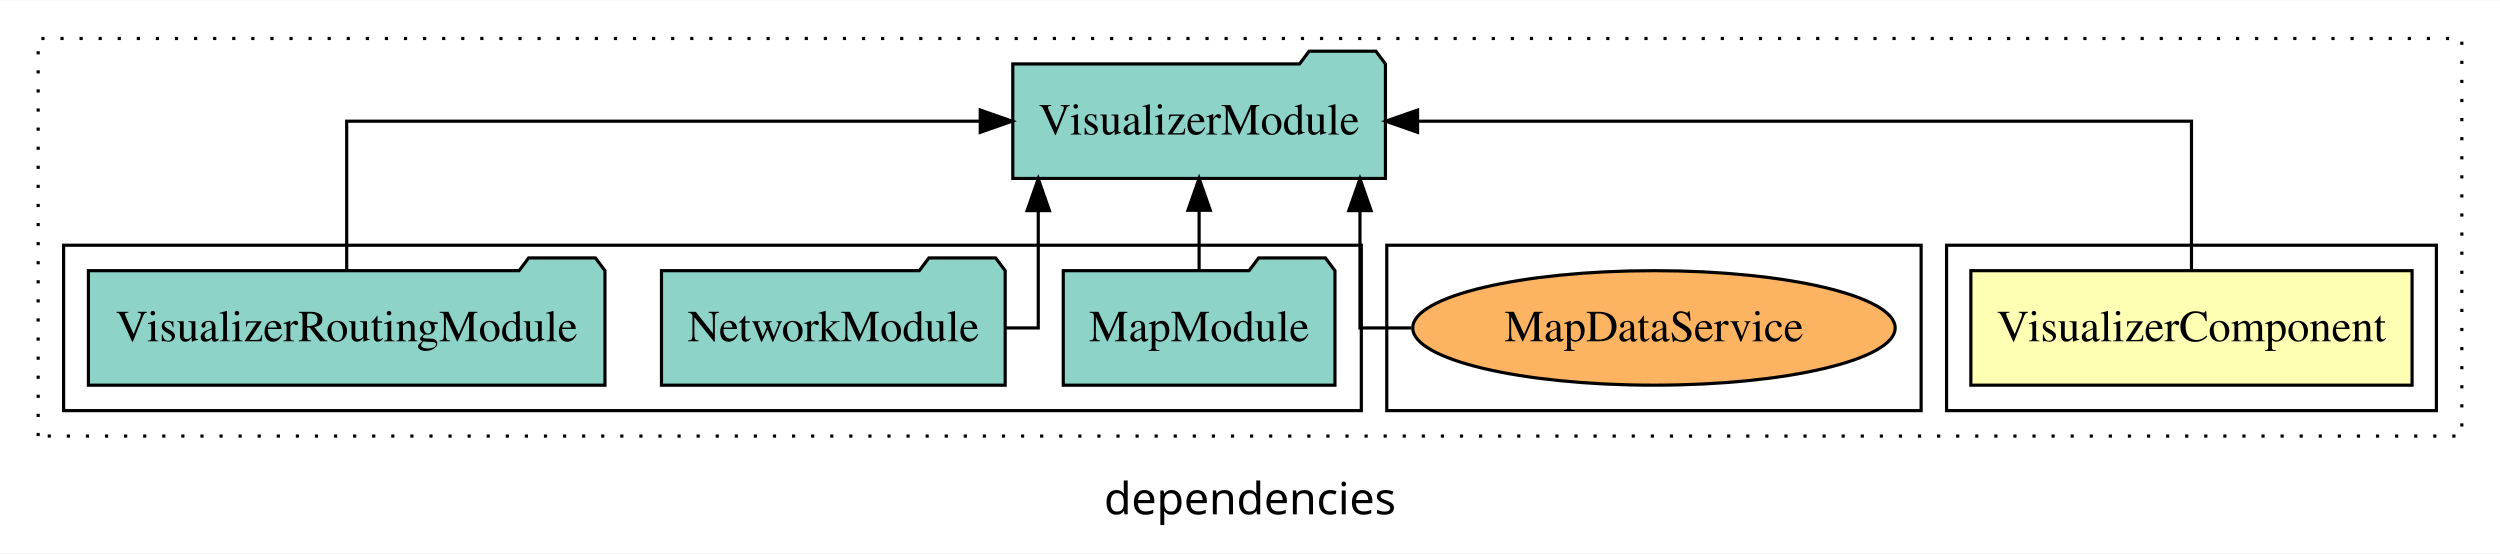
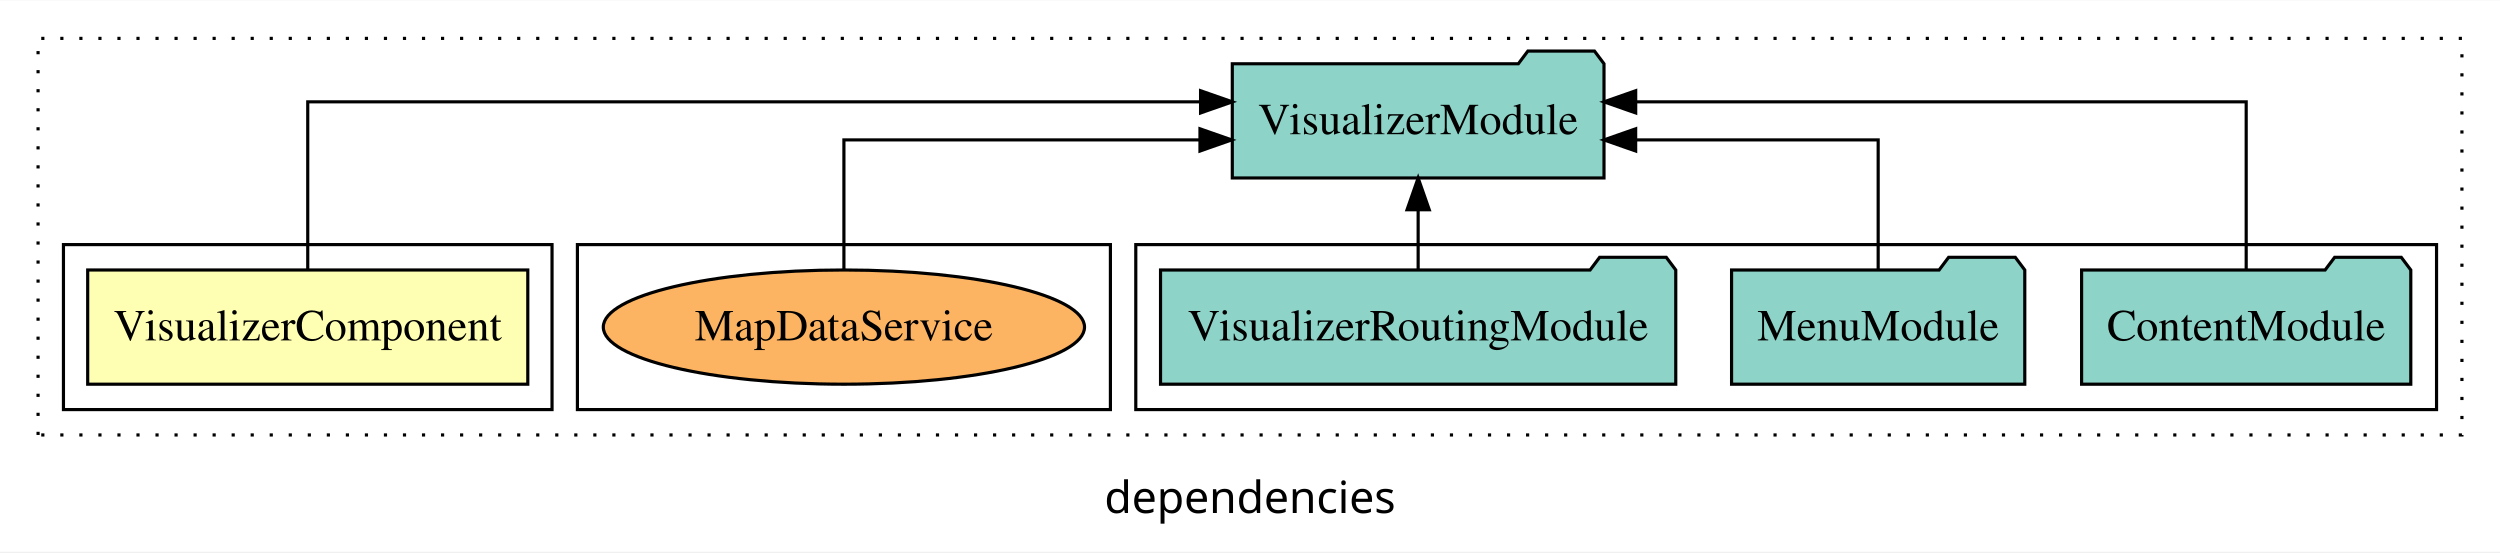
- <svg xmlns="http://www.w3.org/2000/svg" width="786pt" height="174pt" viewBox="0.00 0.00 786.00 173.80">
+ <svg xmlns="http://www.w3.org/2000/svg" width="788pt" height="174pt" viewBox="0.00 0.00 788.00 173.80">
  <g id="graph0" class="graph" transform="scale(1 1) rotate(0) translate(4 169.8)">
-     <polygon fill="white" stroke="transparent" points="-4,4 -4,-169.8 782,-169.8 782,4 -4,4" />
-     <text text-anchor="middle" x="389" y="-8.2" font-family="sans-serif" font-size="14.00">dependencies</text>
+     <polygon fill="white" stroke="transparent" points="-4,4 -4,-169.8 784,-169.8 784,4 -4,4" />
+     <text text-anchor="middle" x="390" y="-8.2" font-family="sans-serif" font-size="14.00">dependencies</text>
    <g id="clust1" class="cluster">
-       <polygon fill="none" stroke="black" stroke-dasharray="1,5" points="8,-32.8 8,-157.8 770,-157.8 770,-32.8 8,-32.8" />
+       <polygon fill="none" stroke="black" stroke-dasharray="1,5" points="8,-32.8 8,-157.8 772,-157.8 772,-32.8 8,-32.8" />
+     </g>
+     <g id="clust4" class="cluster">
+       <polygon fill="none" stroke="black" points="354,-40.8 354,-92.8 764,-92.8 764,-40.8 354,-40.8" />
+     </g>
+     <g id="clust7" class="cluster">
+       <polygon fill="none" stroke="black" points="178,-40.8 178,-92.8 346,-92.8 346,-40.8 178,-40.8" />
    </g>
    <g id="clust2" class="cluster">
-       <polygon fill="none" stroke="black" points="608,-40.8 608,-92.8 762,-92.8 762,-40.8 608,-40.8" />
-     </g>
-     <g id="clust7" class="cluster">
-       <polygon fill="none" stroke="black" points="432,-40.8 432,-92.8 600,-92.8 600,-40.8 432,-40.8" />
-     </g>
-     <g id="clust4" class="cluster">
-       <polygon fill="none" stroke="black" points="16,-40.8 16,-92.8 424,-92.8 424,-40.8 16,-40.8" />
+       <polygon fill="none" stroke="black" points="16,-40.8 16,-92.8 170,-92.8 170,-40.8 16,-40.8" />
    </g>
    <g id="node1" class="node">
-       <polygon fill="#ffffb3" stroke="black" points="754.36,-84.8 615.64,-84.8 615.64,-48.8 754.36,-48.8 754.36,-84.8" />
-       <text text-anchor="middle" x="685" y="-62.6" font-family="Times,serif" font-size="14.00">VisualizerComponent</text>
+       <polygon fill="#ffffb3" stroke="black" points="162.36,-84.8 23.64,-84.8 23.64,-48.8 162.36,-48.8 162.36,-84.8" />
+       <text text-anchor="middle" x="93" y="-62.6" font-family="Times,serif" font-size="14.00">VisualizerComponent</text>
    </g>
    <g id="node2" class="node">
-       <polygon fill="#8dd3c7" stroke="black" points="431.58,-149.8 428.58,-153.8 407.58,-153.8 404.58,-149.8 314.42,-149.8 314.42,-113.8 431.58,-113.8 431.58,-149.8" />
-       <text text-anchor="middle" x="373" y="-127.6" font-family="Times,serif" font-size="14.00">VisualizerModule</text>
+       <polygon fill="#8dd3c7" stroke="black" points="501.58,-149.8 498.58,-153.8 477.58,-153.8 474.58,-149.8 384.42,-149.8 384.42,-113.8 501.58,-113.8 501.58,-149.8" />
+       <text text-anchor="middle" x="443" y="-127.6" font-family="Times,serif" font-size="14.00">VisualizerModule</text>
    </g>
    <g id="edge1" class="edge">
-       <path fill="none" stroke="black" d="M685,-84.91C685,-104.14 685,-131.8 685,-131.8 685,-131.8 441.68,-131.8 441.68,-131.8" />
-       <polygon fill="black" stroke="black" points="441.68,-128.3 431.68,-131.8 441.68,-135.3 441.68,-128.3" />
+       <path fill="none" stroke="black" d="M93,-85.08C93,-106.12 93,-137.8 93,-137.8 93,-137.8 374.42,-137.8 374.42,-137.8" />
+       <polygon fill="black" stroke="black" points="374.42,-141.3 384.42,-137.8 374.42,-134.3 374.42,-141.3" />
    </g>
    <g id="node3" class="node">
-       <polygon fill="#8dd3c7" stroke="black" points="415.71,-84.8 412.71,-88.8 391.71,-88.8 388.71,-84.8 330.29,-84.8 330.29,-48.8 415.71,-48.8 415.71,-84.8" />
-       <text text-anchor="middle" x="373" y="-62.6" font-family="Times,serif" font-size="14.00">MapModule</text>
+       <polygon fill="#8dd3c7" stroke="black" points="755.88,-84.8 752.88,-88.8 731.88,-88.8 728.88,-84.8 652.12,-84.8 652.12,-48.8 755.88,-48.8 755.88,-84.8" />
+       <text text-anchor="middle" x="704" y="-62.6" font-family="Times,serif" font-size="14.00">ContentModule</text>
    </g>
    <g id="edge2" class="edge">
-       <path fill="none" stroke="black" d="M373,-84.91C373,-84.91 373,-103.79 373,-103.79" />
-       <polygon fill="black" stroke="black" points="369.5,-103.79 373,-113.79 376.5,-103.79 369.5,-103.79" />
+       <path fill="none" stroke="black" d="M704,-85.08C704,-106.12 704,-137.8 704,-137.8 704,-137.8 511.57,-137.8 511.57,-137.8" />
+       <polygon fill="black" stroke="black" points="511.57,-134.3 501.57,-137.8 511.57,-141.3 511.57,-134.3" />
    </g>
    <g id="node4" class="node">
-       <polygon fill="#8dd3c7" stroke="black" points="312.03,-84.8 309.03,-88.8 288.03,-88.8 285.03,-84.8 203.97,-84.8 203.97,-48.8 312.03,-48.8 312.03,-84.8" />
-       <text text-anchor="middle" x="258" y="-62.6" font-family="Times,serif" font-size="14.00">NetworkModule</text>
+       <polygon fill="#8dd3c7" stroke="black" points="634.21,-84.8 631.21,-88.8 610.21,-88.8 607.21,-84.8 541.79,-84.8 541.79,-48.8 634.21,-48.8 634.21,-84.8" />
+       <text text-anchor="middle" x="588" y="-62.6" font-family="Times,serif" font-size="14.00">MenuModule</text>
    </g>
    <g id="edge3" class="edge">
-       <path fill="none" stroke="black" d="M312.08,-66.8C318.27,-66.8 322.43,-66.8 322.43,-66.8 322.43,-66.8 322.43,-103.69 322.43,-103.69" />
-       <polygon fill="black" stroke="black" points="318.93,-103.69 322.43,-113.69 325.93,-103.69 318.93,-103.69" />
+       <path fill="none" stroke="black" d="M588,-84.82C588,-102.17 588,-125.8 588,-125.8 588,-125.8 511.56,-125.8 511.56,-125.8" />
+       <polygon fill="black" stroke="black" points="511.56,-122.3 501.56,-125.8 511.56,-129.3 511.56,-122.3" />
    </g>
    <g id="node5" class="node">
-       <polygon fill="#8dd3c7" stroke="black" points="186.2,-84.8 183.2,-88.8 162.2,-88.8 159.2,-84.8 23.8,-84.8 23.8,-48.8 186.2,-48.8 186.2,-84.8" />
-       <text text-anchor="middle" x="105" y="-62.6" font-family="Times,serif" font-size="14.00">VisualizerRoutingModule</text>
+       <polygon fill="#8dd3c7" stroke="black" points="524.2,-84.8 521.2,-88.8 500.2,-88.8 497.2,-84.8 361.8,-84.8 361.8,-48.8 524.2,-48.8 524.2,-84.8" />
+       <text text-anchor="middle" x="443" y="-62.6" font-family="Times,serif" font-size="14.00">VisualizerRoutingModule</text>
    </g>
    <g id="edge4" class="edge">
-       <path fill="none" stroke="black" d="M105,-84.91C105,-104.14 105,-131.8 105,-131.8 105,-131.8 304.19,-131.8 304.19,-131.8" />
-       <polygon fill="black" stroke="black" points="304.19,-135.3 314.19,-131.8 304.19,-128.3 304.19,-135.3" />
+       <path fill="none" stroke="black" d="M443,-84.91C443,-84.91 443,-103.79 443,-103.79" />
+       <polygon fill="black" stroke="black" points="439.5,-103.79 443,-113.79 446.5,-103.79 439.5,-103.79" />
    </g>
    <g id="node6" class="node">
-       <ellipse fill="#fdb462" stroke="black" cx="516" cy="-66.8" rx="75.84" ry="18" />
-       <text text-anchor="middle" x="516" y="-62.6" font-family="Times,serif" font-size="14.00">MapDataService</text>
+       <ellipse fill="#fdb462" stroke="black" cx="262" cy="-66.8" rx="75.84" ry="18" />
+       <text text-anchor="middle" x="262" y="-62.6" font-family="Times,serif" font-size="14.00">MapDataService</text>
    </g>
    <g id="edge5" class="edge">
-       <path fill="none" stroke="black" d="M439.67,-66.8C430.09,-66.8 423.57,-66.8 423.57,-66.8 423.57,-66.8 423.57,-103.69 423.57,-103.69" />
-       <polygon fill="black" stroke="black" points="420.07,-103.69 423.57,-113.69 427.07,-103.69 420.07,-103.69" />
+       <path fill="none" stroke="black" d="M262,-84.82C262,-102.17 262,-125.8 262,-125.8 262,-125.8 374.23,-125.8 374.23,-125.8" />
+       <polygon fill="black" stroke="black" points="374.23,-129.3 384.23,-125.8 374.23,-122.3 374.23,-129.3" />
    </g>
  </g>
</svg>
